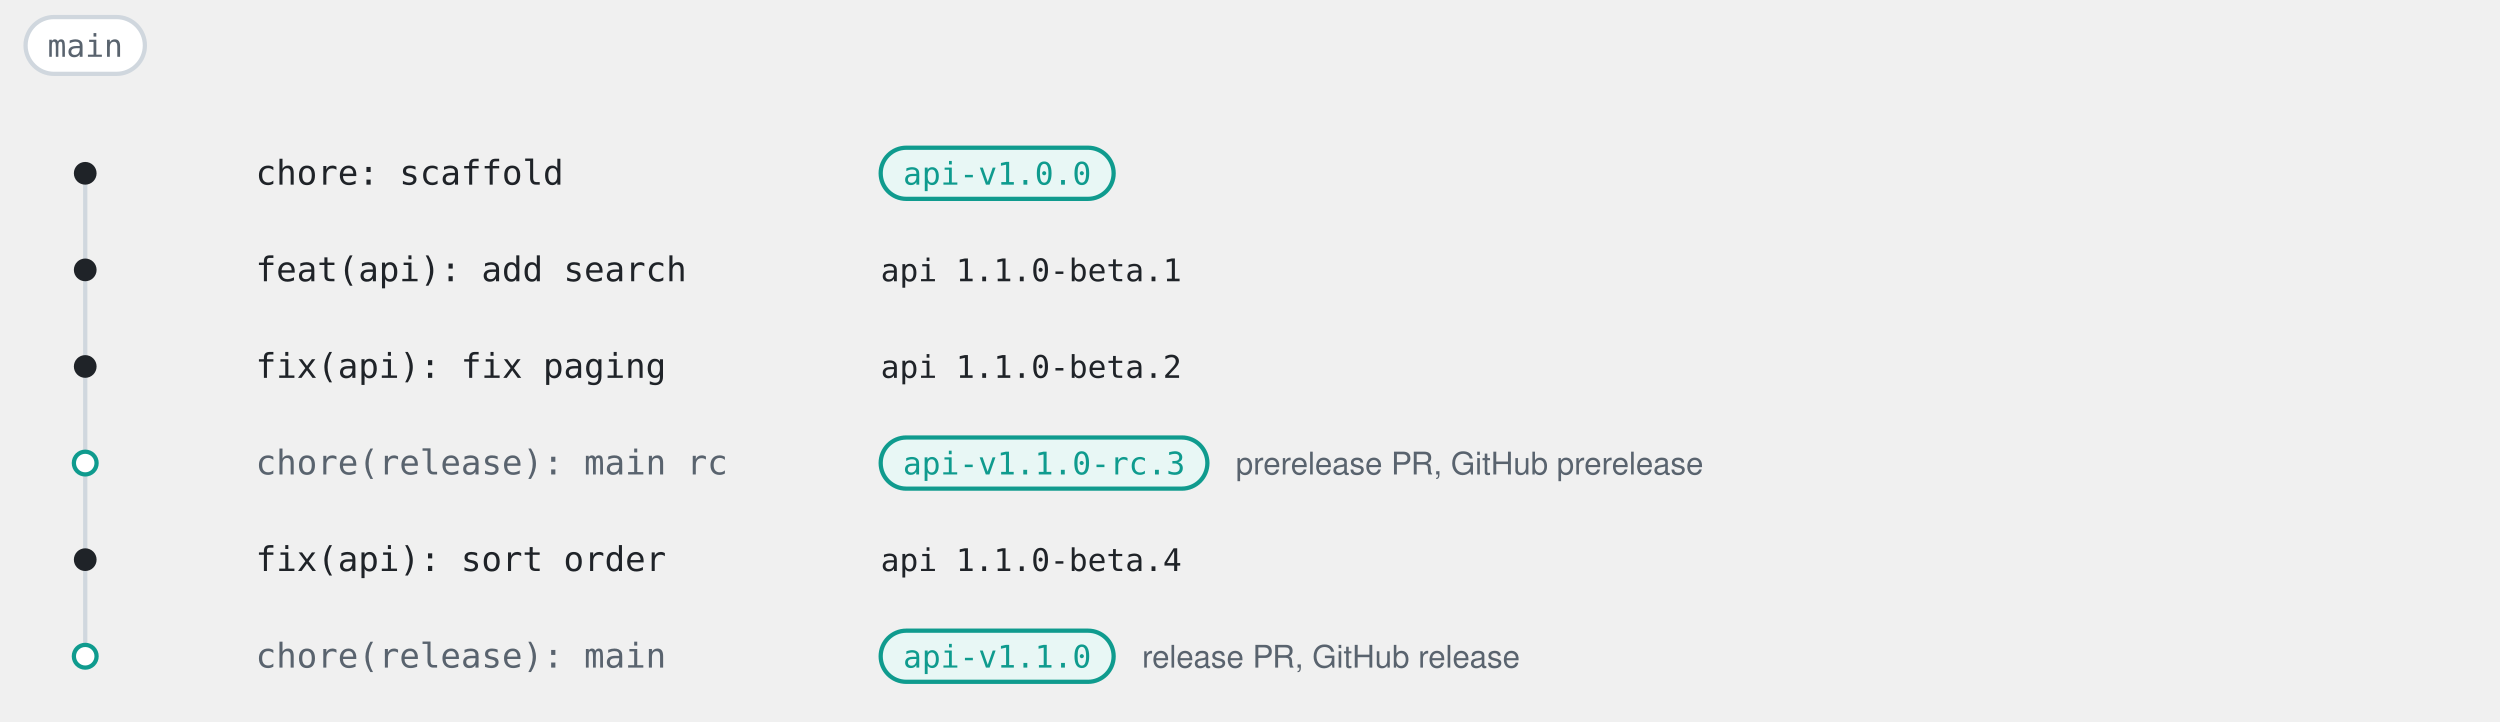
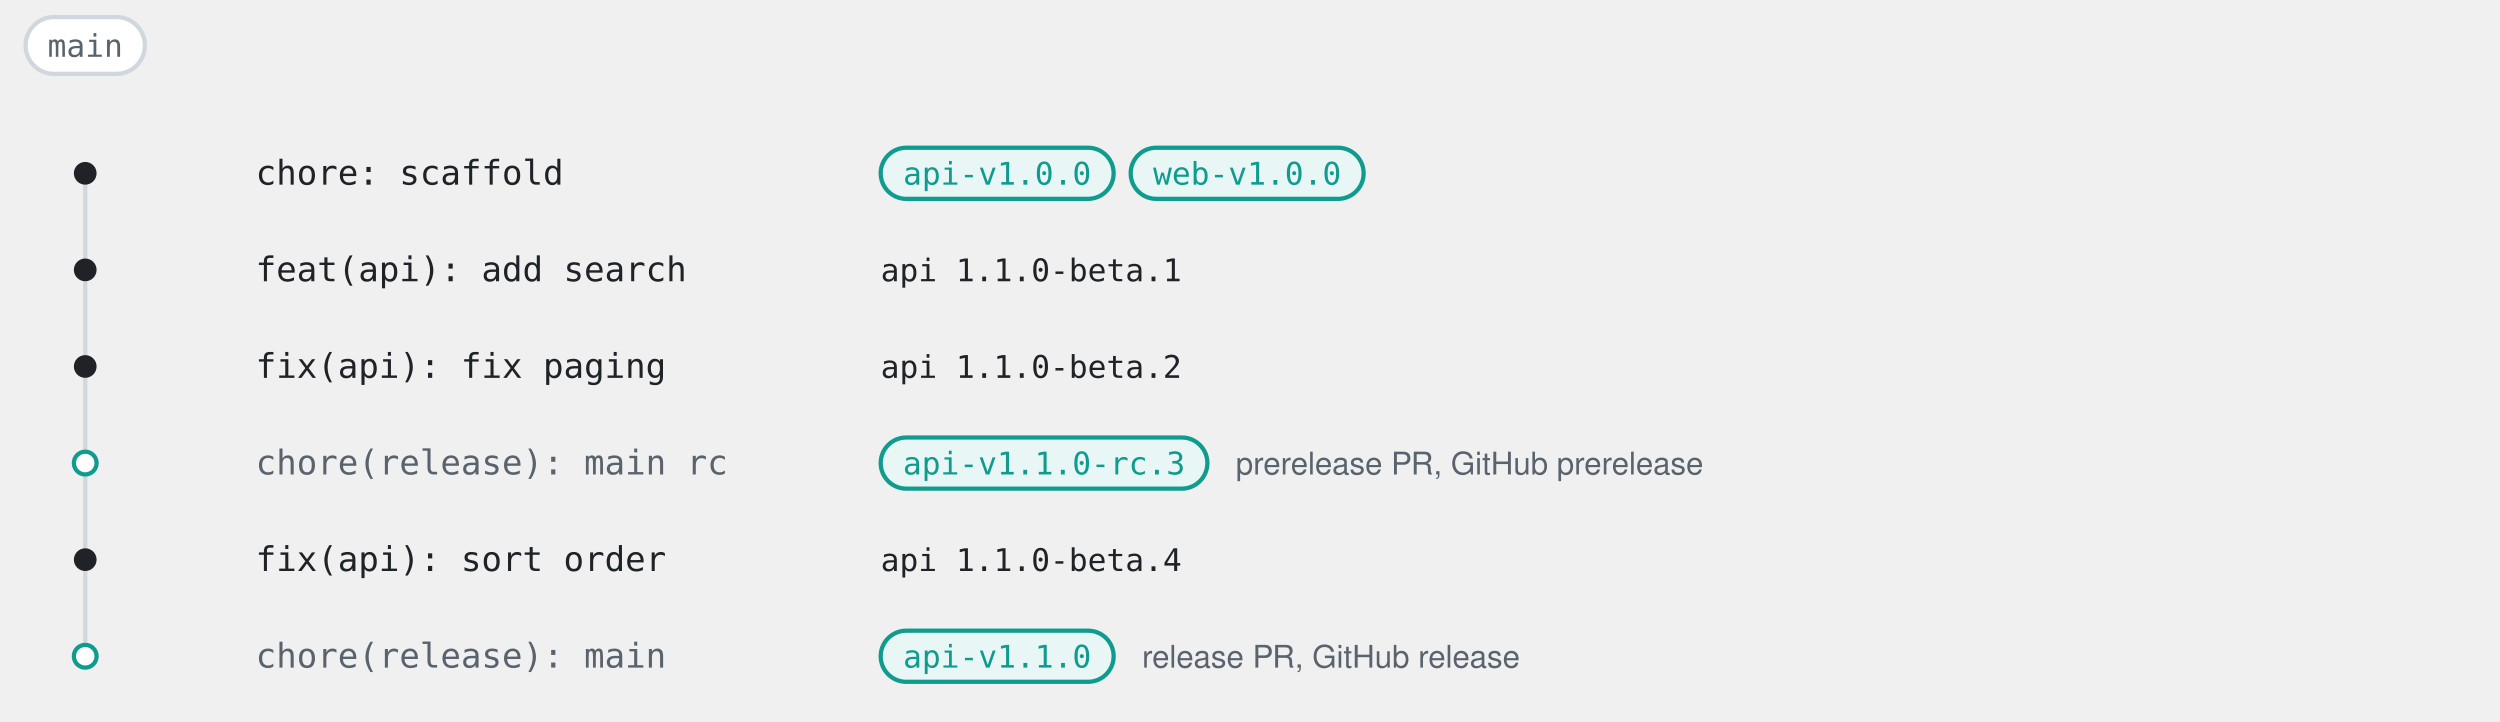
- <svg xmlns="http://www.w3.org/2000/svg" viewBox="0 0 880 254" width="880" height="254" role="img" aria-label="Release history on main. 1. On main, chore: scaffold: tags api-v1.0.0. 2. On main, feat(api): add search: plans api 1.1.0-beta.1. 3. On main, fix(api): fix paging: plans api 1.1.0-beta.2. 4. On main, chore(release): main rc: tags api-v1.1.0-rc.3; prerelease PR, GitHub prerelease. 5. On main, fix(api): sort order: plans api 1.1.0-beta.4. 6. On main, chore(release): main: tags api-v1.1.0; release PR, GitHub release.">
+ <svg xmlns="http://www.w3.org/2000/svg" viewBox="0 0 880 254" width="880" height="254" role="img" aria-label="Release history on main. 1. On main, chore: scaffold: tags api-v1.0.0, web-v1.0.0. 2. On main, feat(api): add search: plans api 1.1.0-beta.1. 3. On main, fix(api): fix paging: plans api 1.1.0-beta.2. 4. On main, chore(release): main rc: tags api-v1.1.0-rc.3; prerelease PR, GitHub prerelease. 5. On main, fix(api): sort order: plans api 1.1.0-beta.4. 6. On main, chore(release): main: tags api-v1.1.0; release PR, GitHub release.">
  <defs>
    <style>
      .sans{font-family:ui-sans-serif,-apple-system,'Segoe UI',Helvetica,Arial,sans-serif;font-size:11px}
      .mono{font-family:ui-monospace,SFMono-Regular,Menlo,Consolas,monospace;font-size:11px;white-space:pre}
      .sub{font-size:12px}
    </style>
  </defs>
  <rect x="9" y="6" width="42" height="20" rx="10" fill="#ffffff" stroke="#d0d7de" stroke-width="1.5" />
  <text class="mono" x="30" y="20" text-anchor="middle" fill="#59636e">main</text>
  <path d="M30 61V231" stroke="#d0d7de" stroke-width="1.5" fill="none" />
  <circle cx="30" cy="61" r="4" fill="#1f2328" />
  <text class="mono sub" x="90" y="65" fill="#1f2328">chore: scaffold</text>
  <rect x="310" y="52" width="82" height="18" rx="9" fill="#e8f7f5" stroke="#0f9b8e" stroke-width="1.5" />
  <text class="mono" x="351" y="65" text-anchor="middle" fill="#0f9b8e">api-v1.0.0</text>
+   <rect x="398" y="52" width="82" height="18" rx="9" fill="#e8f7f5" stroke="#0f9b8e" stroke-width="1.5" />
+   <text class="mono" x="439" y="65" text-anchor="middle" fill="#0f9b8e">web-v1.0.0</text>
  <circle cx="30" cy="95" r="4" fill="#1f2328" />
  <text class="mono sub" x="90" y="99" fill="#1f2328">feat(api): add search</text>
  <text class="mono" x="310" y="99" fill="#1f2328">api 1.1.0-beta.1</text>
  <circle cx="30" cy="129" r="4" fill="#1f2328" />
  <text class="mono sub" x="90" y="133" fill="#1f2328">fix(api): fix paging</text>
  <text class="mono" x="310" y="133" fill="#1f2328">api 1.1.0-beta.2</text>
  <circle cx="30" cy="163" r="4" fill="#ffffff" stroke="#0f9b8e" stroke-width="1.5" />
  <text class="mono sub" x="90" y="167" fill="#59636e">chore(release): main rc</text>
  <rect x="310" y="154" width="115" height="18" rx="9" fill="#e8f7f5" stroke="#0f9b8e" stroke-width="1.5" />
  <text class="mono" x="367.5" y="167" text-anchor="middle" fill="#0f9b8e">api-v1.1.0-rc.3</text>
  <text class="sans" x="435" y="167" fill="#59636e">prerelease PR, GitHub prerelease</text>
  <circle cx="30" cy="197" r="4" fill="#1f2328" />
  <text class="mono sub" x="90" y="201" fill="#1f2328">fix(api): sort order</text>
  <text class="mono" x="310" y="201" fill="#1f2328">api 1.1.0-beta.4</text>
  <circle cx="30" cy="231" r="4" fill="#ffffff" stroke="#0f9b8e" stroke-width="1.5" />
  <text class="mono sub" x="90" y="235" fill="#59636e">chore(release): main</text>
  <rect x="310" y="222" width="82" height="18" rx="9" fill="#e8f7f5" stroke="#0f9b8e" stroke-width="1.5" />
  <text class="mono" x="351" y="235" text-anchor="middle" fill="#0f9b8e">api-v1.1.0</text>
  <text class="sans" x="402" y="235" fill="#59636e">release PR, GitHub release</text>
</svg>
